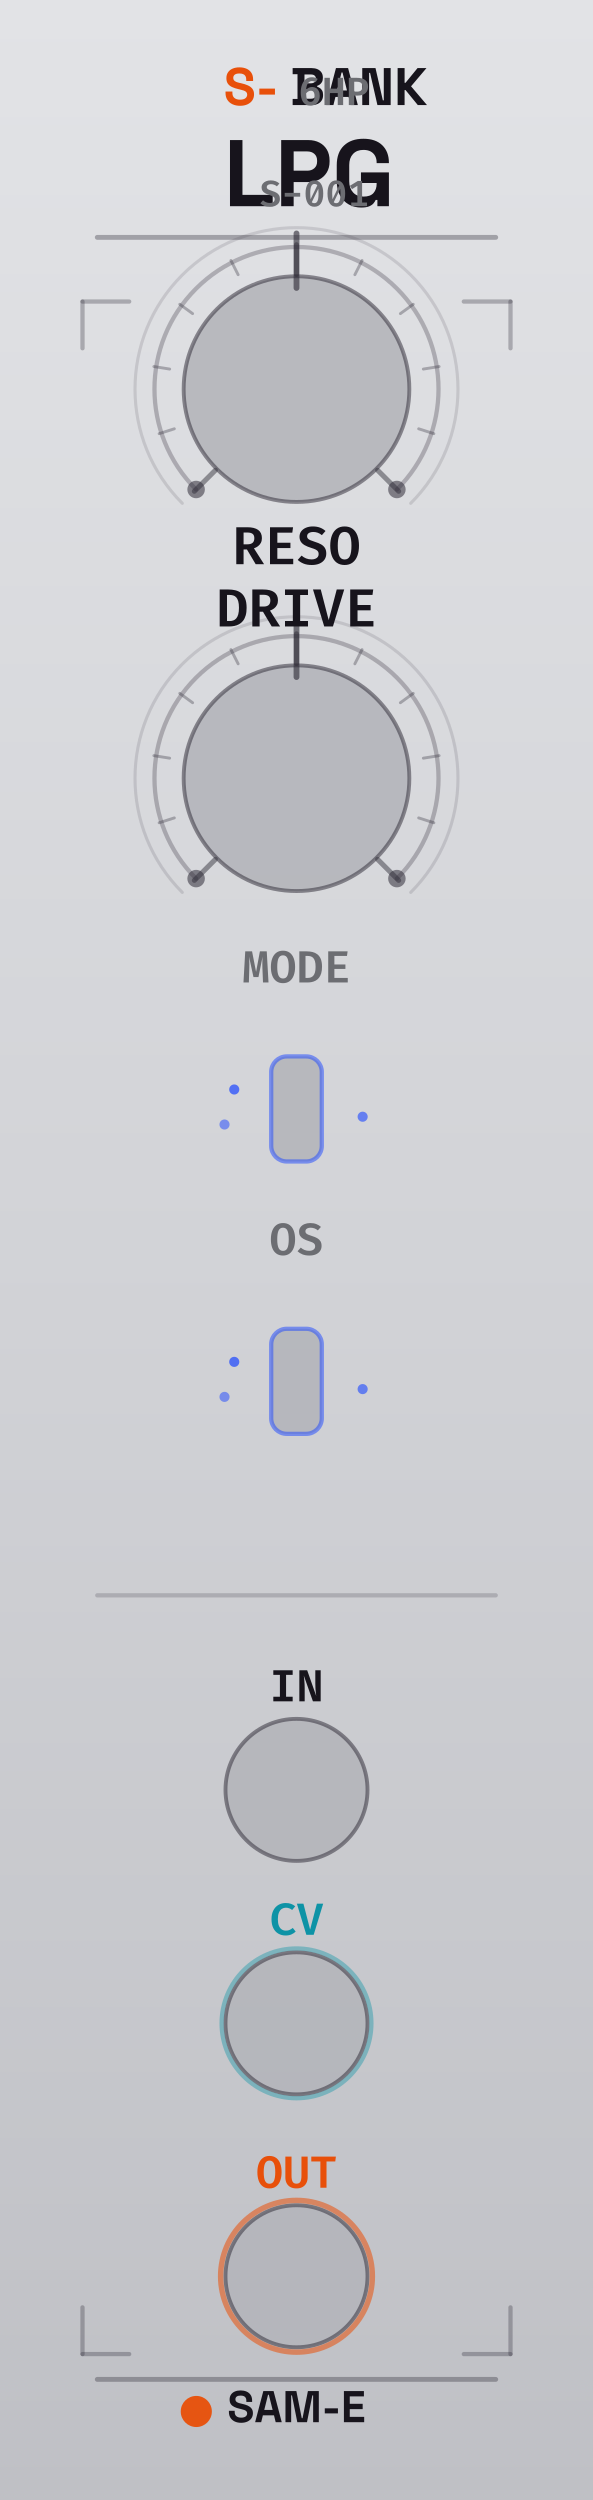
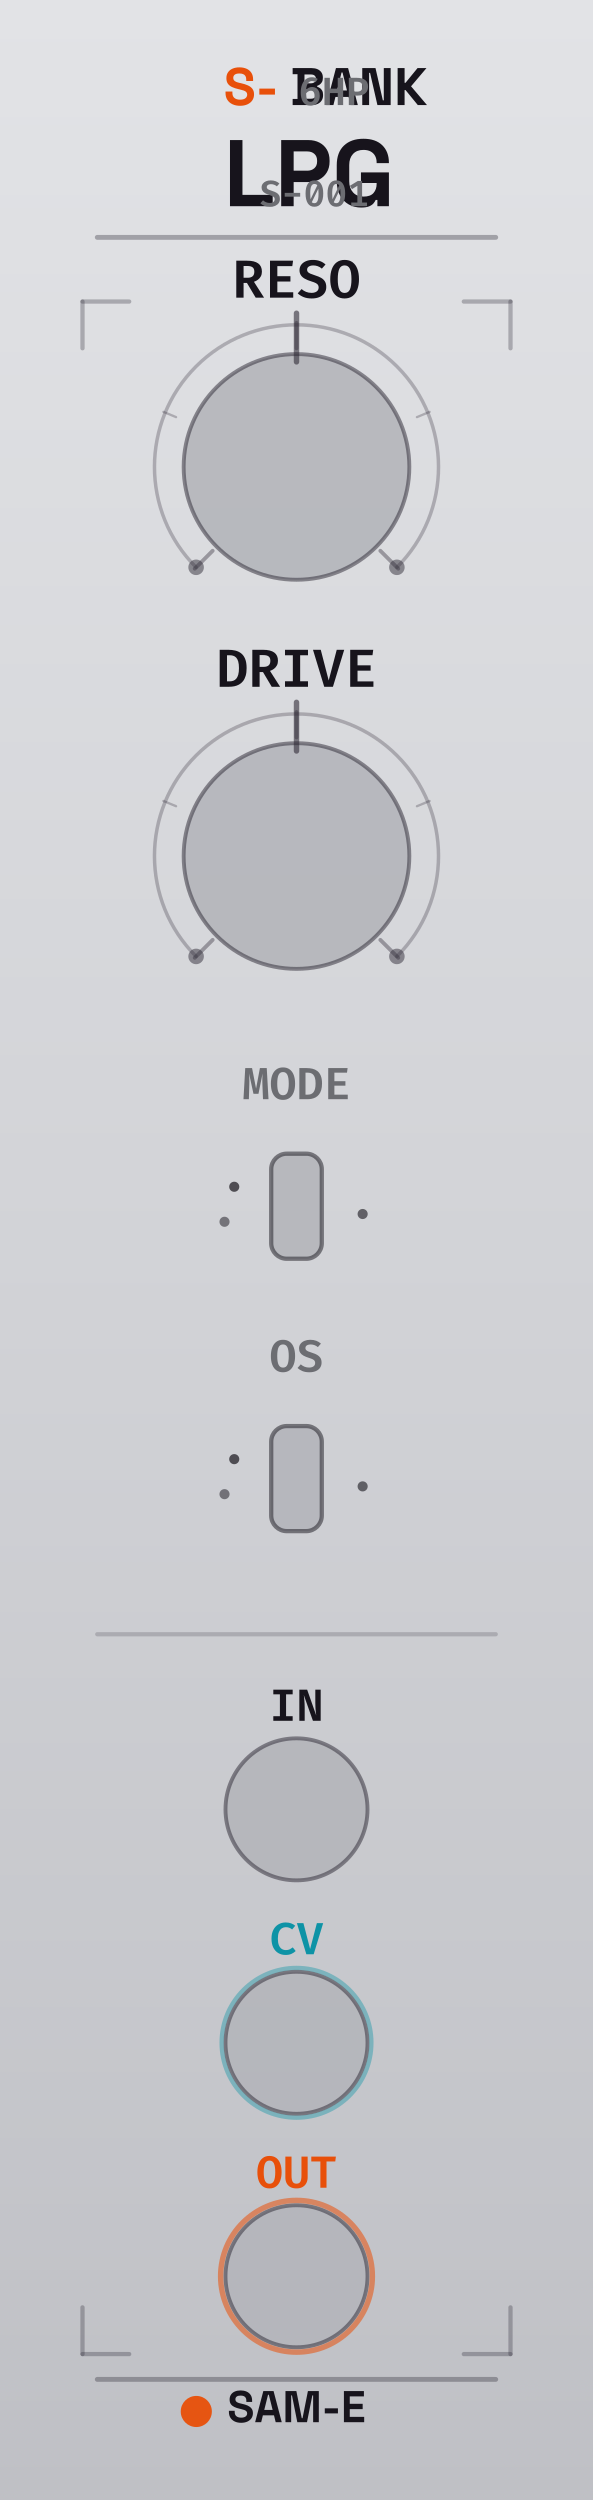
<svg xmlns="http://www.w3.org/2000/svg" version="1.1" width="30.48mm" height="128.5mm" viewBox="0 0 30.48 128.5">
  <defs>
    <linearGradient id="bg" x1="0" y1="0" x2="0" y2="128.5" gradientUnits="userSpaceOnUse">
      <stop offset="0" stop-color="#e2e3e6" />
      <stop offset="0.5" stop-color="#d2d3d7" />
      <stop offset="1" stop-color="#bfc0c5" />
    </linearGradient>
  </defs>
  <rect x="0" y="0" width="30.48" height="128.5" fill="url(#bg)" />
  <line x1="4.24" y1="15.50" x2="6.64" y2="15.50" stroke="#2b2733" stroke-width="0.22" stroke-opacity="0.3" stroke-linecap="round" />
  <line x1="4.24" y1="15.50" x2="4.24" y2="17.90" stroke="#2b2733" stroke-width="0.22" stroke-opacity="0.3" stroke-linecap="round" />
  <line x1="26.24" y1="15.50" x2="23.84" y2="15.50" stroke="#2b2733" stroke-width="0.22" stroke-opacity="0.3" stroke-linecap="round" />
  <line x1="26.24" y1="15.50" x2="26.24" y2="17.90" stroke="#2b2733" stroke-width="0.22" stroke-opacity="0.3" stroke-linecap="round" />
  <line x1="4.24" y1="121.00" x2="6.64" y2="121.00" stroke="#2b2733" stroke-width="0.22" stroke-opacity="0.3" stroke-linecap="round" />
  <line x1="4.24" y1="121.00" x2="4.24" y2="118.60" stroke="#2b2733" stroke-width="0.22" stroke-opacity="0.3" stroke-linecap="round" />
  <line x1="26.24" y1="121.00" x2="23.84" y2="121.00" stroke="#2b2733" stroke-width="0.22" stroke-opacity="0.3" stroke-linecap="round" />
  <line x1="26.24" y1="121.00" x2="26.24" y2="118.60" stroke="#2b2733" stroke-width="0.22" stroke-opacity="0.3" stroke-linecap="round" />
  <path d="M 12.339 5.438 Q 12.119 5.438 11.951 5.359 Q 11.782 5.281 11.687 5.134 Q 11.592 4.987 11.592 4.781 V 4.705 H 11.945 V 4.781 Q 11.945 4.952 12.051 5.038 Q 12.157 5.123 12.339 5.123 Q 12.523 5.123 12.614 5.050 Q 12.705 4.977 12.705 4.863 Q 12.705 4.784 12.660 4.735 Q 12.616 4.686 12.530 4.655 Q 12.445 4.624 12.322 4.597 L 12.260 4.583 Q 12.065 4.540 11.925 4.473 Q 11.785 4.407 11.710 4.298 Q 11.636 4.189 11.636 4.016 Q 11.636 3.842 11.719 3.719 Q 11.801 3.595 11.952 3.529 Q 12.103 3.462 12.306 3.462 Q 12.510 3.462 12.668 3.531 Q 12.827 3.600 12.918 3.738 Q 13.009 3.875 13.009 4.081 V 4.162 H 12.656 V 4.081 Q 12.656 3.972 12.614 3.906 Q 12.572 3.839 12.493 3.808 Q 12.415 3.777 12.306 3.777 Q 12.143 3.777 12.066 3.838 Q 11.989 3.899 11.989 4.005 Q 11.989 4.075 12.025 4.124 Q 12.062 4.173 12.135 4.206 Q 12.208 4.238 12.322 4.263 L 12.385 4.276 Q 12.588 4.320 12.739 4.388 Q 12.890 4.455 12.974 4.567 Q 13.058 4.678 13.058 4.852 Q 13.058 5.025 12.970 5.157 Q 12.882 5.289 12.720 5.363 Q 12.559 5.438 12.339 5.438 Z M 13.329 4.863 V 4.553 H 14.133 V 4.863 Z" fill="#E8500A" fill-rule="nonzero" />
  <path d="M 15.042 5.400 V 5.085 H 15.292 V 3.815 H 15.042 V 3.500 H 16.019 Q 16.193 3.500 16.322 3.558 Q 16.451 3.617 16.523 3.724 Q 16.595 3.831 16.595 3.980 V 4.008 Q 16.595 4.138 16.546 4.221 Q 16.497 4.303 16.431 4.348 Q 16.364 4.393 16.304 4.412 V 4.461 Q 16.364 4.477 16.435 4.522 Q 16.505 4.567 16.555 4.651 Q 16.606 4.735 16.606 4.871 V 4.898 Q 16.606 5.055 16.532 5.168 Q 16.459 5.281 16.330 5.340 Q 16.201 5.400 16.030 5.400 Z M 15.650 5.074 H 15.987 Q 16.103 5.074 16.175 5.017 Q 16.247 4.960 16.247 4.854 V 4.827 Q 16.247 4.721 16.177 4.664 Q 16.106 4.607 15.987 4.607 H 15.650 Z M 15.650 4.282 H 15.981 Q 16.093 4.282 16.165 4.225 Q 16.236 4.168 16.236 4.067 V 4.040 Q 16.236 3.937 16.166 3.881 Q 16.095 3.826 15.981 3.826 H 15.650 Z M 16.769 5.400 17.268 3.500 H 17.892 L 18.392 5.400 H 18.023 L 17.919 4.982 H 17.241 L 17.138 5.400 Z M 17.325 4.651 H 17.835 L 17.605 3.725 H 17.556 Z M 18.620 5.400 V 3.500 H 19.301 L 19.678 5.156 H 19.727 V 3.500 H 20.080 V 5.400 H 19.399 L 19.021 3.744 H 18.972 V 5.400 Z M 20.438 5.400 V 3.500 H 20.796 V 4.255 H 20.845 L 21.461 3.500 H 21.920 L 21.128 4.436 L 21.947 5.400 H 21.475 L 20.845 4.629 H 20.796 V 5.400 Z" fill="#17141c" fill-rule="nonzero" />
  <path d="M 11.821 10.600 V 7.200 H 12.462 V 10.017 H 14.016 V 10.600 Z M 14.453 10.600 V 7.200 H 15.852 Q 16.173 7.200 16.418 7.329 Q 16.663 7.457 16.802 7.691 Q 16.940 7.924 16.940 8.244 V 8.312 Q 16.940 8.628 16.797 8.864 Q 16.653 9.099 16.408 9.228 Q 16.163 9.357 15.852 9.357 H 15.094 V 10.600 Z M 15.094 8.774 H 15.789 Q 16.017 8.774 16.158 8.647 Q 16.299 8.521 16.299 8.303 V 8.254 Q 16.299 8.035 16.158 7.909 Q 16.017 7.783 15.789 7.783 H 15.094 Z M 18.562 10.668 Q 18.213 10.668 17.929 10.510 Q 17.644 10.352 17.477 10.049 Q 17.309 9.745 17.309 9.308 V 8.492 Q 17.309 7.836 17.678 7.484 Q 18.048 7.132 18.679 7.132 Q 19.306 7.132 19.648 7.465 Q 19.990 7.797 19.990 8.366 V 8.385 H 19.359 V 8.346 Q 19.359 8.167 19.284 8.021 Q 19.208 7.875 19.058 7.790 Q 18.907 7.705 18.679 7.705 Q 18.339 7.705 18.145 7.914 Q 17.950 8.123 17.950 8.482 V 9.318 Q 17.950 9.672 18.145 9.888 Q 18.339 10.105 18.689 10.105 Q 19.038 10.105 19.199 9.920 Q 19.359 9.735 19.359 9.454 V 9.405 H 18.553 V 8.861 H 19.990 V 10.600 H 19.398 V 10.275 H 19.310 Q 19.276 10.357 19.201 10.449 Q 19.126 10.542 18.975 10.605 Q 18.825 10.668 18.562 10.668 Z" fill="#17141c" fill-rule="nonzero" />
  <path d="M 16.034 3.970 Q 16.123 3.970 16.197 3.992 Q 16.270 4.015 16.329 4.057 L 16.226 4.223 Q 16.184 4.193 16.135 4.179 Q 16.087 4.165 16.037 4.165 Q 15.946 4.165 15.878 4.225 Q 15.809 4.284 15.772 4.396 Q 15.740 4.491 15.733 4.619 Q 15.792 4.549 15.864 4.513 Q 15.950 4.471 16.043 4.471 Q 16.152 4.471 16.241 4.523 Q 16.330 4.575 16.383 4.676 Q 16.436 4.777 16.436 4.926 Q 16.436 5.072 16.376 5.186 Q 16.317 5.300 16.209 5.365 Q 16.101 5.430 15.959 5.430 Q 15.824 5.430 15.728 5.379 Q 15.633 5.328 15.574 5.237 Q 15.514 5.145 15.486 5.022 Q 15.458 4.899 15.458 4.757 Q 15.458 4.522 15.527 4.345 Q 15.596 4.167 15.725 4.068 Q 15.854 3.970 16.034 3.970 Z M 15.735 4.801 Q 15.739 5.009 15.784 5.116 Q 15.834 5.234 15.961 5.234 Q 16.067 5.234 16.117 5.151 Q 16.168 5.068 16.168 4.940 Q 16.168 4.837 16.144 4.777 Q 16.121 4.717 16.080 4.690 Q 16.038 4.663 15.979 4.663 Q 15.901 4.663 15.832 4.709 Q 15.777 4.745 15.735 4.801 Z M 17.360 5.400 V 4.785 H 16.955 V 5.400 H 16.678 V 4.000 H 16.955 V 4.557 H 17.360 V 4.000 H 17.638 V 5.400 Z M 18.631 4.448 Q 18.631 4.361 18.598 4.307 Q 18.565 4.253 18.502 4.228 Q 18.439 4.202 18.351 4.202 H 18.207 V 4.710 H 18.359 Q 18.442 4.710 18.503 4.684 Q 18.563 4.658 18.597 4.600 Q 18.631 4.543 18.631 4.448 Z M 18.918 4.446 Q 18.918 4.609 18.849 4.713 Q 18.780 4.817 18.655 4.866 Q 18.531 4.915 18.368 4.915 H 18.207 V 5.400 H 17.929 V 4.000 H 18.341 Q 18.614 4.000 18.766 4.110 Q 18.918 4.221 18.918 4.446 Z" fill="#6c6d72" fill-rule="nonzero" />
  <path d="M 14.387 10.227 Q 14.387 10.345 14.326 10.436 Q 14.266 10.526 14.152 10.577 Q 14.038 10.628 13.877 10.628 Q 13.707 10.628 13.586 10.578 Q 13.465 10.528 13.383 10.449 L 13.519 10.297 Q 13.589 10.360 13.676 10.396 Q 13.764 10.432 13.873 10.432 Q 13.942 10.432 13.998 10.410 Q 14.054 10.389 14.087 10.347 Q 14.119 10.305 14.119 10.244 Q 14.119 10.190 14.097 10.154 Q 14.074 10.117 14.019 10.088 Q 13.964 10.059 13.866 10.029 Q 13.723 9.985 13.629 9.932 Q 13.536 9.879 13.491 9.806 Q 13.446 9.733 13.446 9.634 Q 13.446 9.522 13.508 9.441 Q 13.570 9.359 13.676 9.316 Q 13.782 9.272 13.912 9.272 Q 14.057 9.272 14.167 9.314 Q 14.277 9.355 14.361 9.433 L 14.232 9.578 Q 14.165 9.521 14.088 9.494 Q 14.010 9.466 13.930 9.466 Q 13.867 9.466 13.818 9.483 Q 13.769 9.500 13.740 9.533 Q 13.712 9.566 13.712 9.617 Q 13.712 9.663 13.738 9.695 Q 13.764 9.728 13.827 9.755 Q 13.890 9.783 14.000 9.818 Q 14.115 9.853 14.202 9.902 Q 14.289 9.950 14.338 10.028 Q 14.387 10.106 14.387 10.227 Z M 14.635 10.110 V 9.913 H 15.429 V 10.110 Z M 16.160 9.272 Q 16.385 9.272 16.499 9.449 Q 16.614 9.626 16.614 9.948 Q 16.614 10.270 16.499 10.449 Q 16.385 10.628 16.160 10.628 Q 15.934 10.628 15.820 10.449 Q 15.706 10.270 15.706 9.948 Q 15.706 9.626 15.820 9.449 Q 15.934 9.272 16.160 9.272 Z M 16.160 9.456 Q 16.054 9.456 16.000 9.569 Q 15.946 9.683 15.946 9.948 Q 15.946 10.094 15.957 10.190 Q 15.960 10.216 15.964 10.238 L 16.309 9.526 Q 16.299 9.511 16.287 9.498 Q 16.240 9.456 16.160 9.456 Z M 16.026 10.393 Q 16.041 10.410 16.059 10.420 Q 16.100 10.444 16.160 10.444 Q 16.231 10.444 16.279 10.396 Q 16.326 10.347 16.350 10.238 Q 16.373 10.128 16.373 9.948 Q 16.373 9.801 16.361 9.704 Z M 17.288 9.272 Q 17.513 9.272 17.627 9.449 Q 17.742 9.626 17.742 9.948 Q 17.742 10.270 17.627 10.449 Q 17.513 10.628 17.288 10.628 Q 17.062 10.628 16.948 10.449 Q 16.834 10.270 16.834 9.948 Q 16.834 9.626 16.948 9.449 Q 17.062 9.272 17.288 9.272 Z M 17.288 9.456 Q 17.182 9.456 17.128 9.569 Q 17.074 9.683 17.074 9.948 Q 17.074 10.094 17.085 10.190 Q 17.088 10.216 17.092 10.238 L 17.437 9.526 Q 17.427 9.511 17.415 9.498 Q 17.368 9.456 17.288 9.456 Z M 17.154 10.393 Q 17.169 10.410 17.187 10.420 Q 17.228 10.444 17.288 10.444 Q 17.359 10.444 17.407 10.396 Q 17.454 10.347 17.478 10.238 Q 17.501 10.128 17.501 9.948 Q 17.501 9.801 17.489 9.704 Z M 18.612 9.300 V 10.409 H 18.865 V 10.600 H 18.054 V 10.409 H 18.369 V 9.550 L 18.092 9.722 L 17.985 9.550 L 18.393 9.300 Z" fill="#6c6d72" fill-rule="nonzero" />
  <line x1="5.00" y1="12.20" x2="25.48" y2="12.20" stroke="#2b2733" stroke-width="0.25" stroke-opacity="0.34" stroke-linecap="round" />
-   <line x1="5.00" y1="82.00" x2="25.48" y2="82.00" stroke="#2b2733" stroke-width="0.22" stroke-opacity="0.2" stroke-linecap="round" />
-   <circle cx="15.24" cy="20.00" r="5.80" fill="#b4b5ba" fill-opacity="0.9" stroke="#2b2733" stroke-width="0.2" stroke-opacity="0.5" />
-   <path d="M9.37,25.87 A8.30,8.30 0 1 1 21.11,25.87" fill="none" stroke="#2b2733" stroke-width="0.16" stroke-opacity="0.14" stroke-linecap="round" />
-   <path d="M10.08,25.16 A7.30,7.30 0 1 1 20.40,25.16" fill="none" stroke="#2b2733" stroke-width="0.22" stroke-opacity="0.28" stroke-linecap="round" />
-   <line x1="11.07" y1="24.17" x2="9.99" y2="25.25" stroke="#2b2733" stroke-width="0.26" stroke-opacity="0.46" stroke-linecap="round" />
-   <line x1="8.96" y1="22.04" x2="8.18" y2="22.29" stroke="#2b2733" stroke-width="0.15" stroke-opacity="0.32" stroke-linecap="round" />
-   <line x1="8.72" y1="18.97" x2="7.91" y2="18.84" stroke="#2b2733" stroke-width="0.15" stroke-opacity="0.32" stroke-linecap="round" />
-   <line x1="9.90" y1="16.12" x2="9.24" y2="15.64" stroke="#2b2733" stroke-width="0.15" stroke-opacity="0.32" stroke-linecap="round" />
-   <line x1="12.24" y1="14.12" x2="11.87" y2="13.39" stroke="#2b2733" stroke-width="0.15" stroke-opacity="0.32" stroke-linecap="round" />
-   <line x1="15.24" y1="14.10" x2="15.24" y2="12.58" stroke="#2b2733" stroke-width="0.26" stroke-opacity="0.46" stroke-linecap="round" />
-   <line x1="18.24" y1="14.12" x2="18.61" y2="13.39" stroke="#2b2733" stroke-width="0.15" stroke-opacity="0.32" stroke-linecap="round" />
-   <line x1="20.58" y1="16.12" x2="21.24" y2="15.64" stroke="#2b2733" stroke-width="0.15" stroke-opacity="0.32" stroke-linecap="round" />
-   <line x1="21.76" y1="18.97" x2="22.57" y2="18.84" stroke="#2b2733" stroke-width="0.15" stroke-opacity="0.32" stroke-linecap="round" />
-   <line x1="21.52" y1="22.04" x2="22.30" y2="22.29" stroke="#2b2733" stroke-width="0.15" stroke-opacity="0.32" stroke-linecap="round" />
-   <line x1="19.41" y1="24.17" x2="20.49" y2="25.25" stroke="#2b2733" stroke-width="0.26" stroke-opacity="0.46" stroke-linecap="round" />
-   <line x1="15.24" y1="14.80" x2="15.24" y2="12.00" stroke="#2b2733" stroke-width="0.3" stroke-opacity="0.6" stroke-linecap="round" />
-   <circle cx="10.08" cy="25.16" r="0.45" fill="#2b2733" fill-opacity="0.53" stroke="none" stroke-width="0.25" stroke-opacity="1.0" />
-   <circle cx="20.40" cy="25.16" r="0.45" fill="#2b2733" fill-opacity="0.53" stroke="none" stroke-width="0.25" stroke-opacity="1.0" />
-   <circle cx="15.24" cy="40.00" r="5.80" fill="#b4b5ba" fill-opacity="0.9" stroke="#2b2733" stroke-width="0.2" stroke-opacity="0.5" />
-   <path d="M9.37,45.87 A8.30,8.30 0 1 1 21.11,45.87" fill="none" stroke="#2b2733" stroke-width="0.16" stroke-opacity="0.14" stroke-linecap="round" />
-   <path d="M10.08,45.16 A7.30,7.30 0 1 1 20.40,45.16" fill="none" stroke="#2b2733" stroke-width="0.22" stroke-opacity="0.28" stroke-linecap="round" />
-   <line x1="11.07" y1="44.17" x2="9.99" y2="45.25" stroke="#2b2733" stroke-width="0.26" stroke-opacity="0.46" stroke-linecap="round" />
-   <line x1="8.96" y1="42.04" x2="8.18" y2="42.29" stroke="#2b2733" stroke-width="0.15" stroke-opacity="0.32" stroke-linecap="round" />
-   <line x1="8.72" y1="38.97" x2="7.91" y2="38.84" stroke="#2b2733" stroke-width="0.15" stroke-opacity="0.32" stroke-linecap="round" />
-   <line x1="9.90" y1="36.12" x2="9.24" y2="35.64" stroke="#2b2733" stroke-width="0.15" stroke-opacity="0.32" stroke-linecap="round" />
-   <line x1="12.24" y1="34.12" x2="11.87" y2="33.39" stroke="#2b2733" stroke-width="0.15" stroke-opacity="0.32" stroke-linecap="round" />
-   <line x1="15.24" y1="34.10" x2="15.24" y2="32.58" stroke="#2b2733" stroke-width="0.26" stroke-opacity="0.46" stroke-linecap="round" />
-   <line x1="18.24" y1="34.12" x2="18.61" y2="33.39" stroke="#2b2733" stroke-width="0.15" stroke-opacity="0.32" stroke-linecap="round" />
-   <line x1="20.58" y1="36.12" x2="21.24" y2="35.64" stroke="#2b2733" stroke-width="0.15" stroke-opacity="0.32" stroke-linecap="round" />
-   <line x1="21.76" y1="38.97" x2="22.57" y2="38.84" stroke="#2b2733" stroke-width="0.15" stroke-opacity="0.32" stroke-linecap="round" />
-   <line x1="21.52" y1="42.04" x2="22.30" y2="42.29" stroke="#2b2733" stroke-width="0.15" stroke-opacity="0.32" stroke-linecap="round" />
-   <line x1="19.41" y1="44.17" x2="20.49" y2="45.25" stroke="#2b2733" stroke-width="0.26" stroke-opacity="0.46" stroke-linecap="round" />
-   <line x1="15.24" y1="34.80" x2="15.24" y2="32.00" stroke="#2b2733" stroke-width="0.3" stroke-opacity="0.6" stroke-linecap="round" />
-   <circle cx="10.08" cy="45.16" r="0.45" fill="#2b2733" fill-opacity="0.53" stroke="none" stroke-width="0.25" stroke-opacity="1.0" />
-   <circle cx="20.40" cy="45.16" r="0.45" fill="#2b2733" fill-opacity="0.53" stroke="none" stroke-width="0.25" stroke-opacity="1.0" />
-   <rect x="13.94" y="54.30" width="2.60" height="5.40" rx="0.80" fill="#b4b5ba" fill-opacity="0.9" stroke="#1C46FF" stroke-width="0.22" stroke-opacity="0.5" />
-   <circle cx="12.04" cy="56.00" r="0.26" fill="#1C46FF" fill-opacity="0.7" stroke="none" stroke-width="0.25" stroke-opacity="1.0" />
-   <circle cx="11.54" cy="57.80" r="0.26" fill="#1C46FF" fill-opacity="0.5" stroke="none" stroke-width="0.25" stroke-opacity="1.0" />
-   <circle cx="18.64" cy="57.40" r="0.26" fill="#1C46FF" fill-opacity="0.6" stroke="none" stroke-width="0.25" stroke-opacity="1.0" />
-   <rect x="13.94" y="68.30" width="2.60" height="5.40" rx="0.80" fill="#b4b5ba" fill-opacity="0.9" stroke="#1C46FF" stroke-width="0.22" stroke-opacity="0.5" />
-   <circle cx="12.04" cy="70.00" r="0.26" fill="#1C46FF" fill-opacity="0.7" stroke="none" stroke-width="0.25" stroke-opacity="1.0" />
-   <circle cx="11.54" cy="71.80" r="0.26" fill="#1C46FF" fill-opacity="0.5" stroke="none" stroke-width="0.25" stroke-opacity="1.0" />
-   <circle cx="18.64" cy="71.40" r="0.26" fill="#1C46FF" fill-opacity="0.6" stroke="none" stroke-width="0.25" stroke-opacity="1.0" />
-   <circle cx="15.24" cy="92.00" r="3.65" fill="#b4b5ba" fill-opacity="0.9" stroke="#2b2733" stroke-width="0.2" stroke-opacity="0.5" />
-   <circle cx="15.24" cy="104.00" r="3.65" fill="#b4b5ba" fill-opacity="0.9" stroke="#2b2733" stroke-width="0.2" stroke-opacity="0.5" />
-   <circle cx="15.24" cy="104.00" r="3.85" fill="none" fill-opacity="1.0" stroke="#0E93A6" stroke-width="0.22" stroke-opacity="0.4" />
+   <line x1="5.00" y1="84.00" x2="25.48" y2="84.00" stroke="#2b2733" stroke-width="0.22" stroke-opacity="0.2" stroke-linecap="round" />
+   <circle cx="15.24" cy="24.00" r="5.80" fill="#b4b5ba" fill-opacity="0.9" stroke="#2b2733" stroke-width="0.2" stroke-opacity="0.5" />
+   <path d="M10.08,29.16 A7.30,7.30 0 1 1 20.40,29.16" fill="none" stroke="#2b2733" stroke-width="0.18" stroke-opacity="0.28" stroke-linecap="round" />
+   <line x1="10.93" y1="28.31" x2="10.01" y2="29.23" stroke="#2b2733" stroke-width="0.2" stroke-opacity="0.38" stroke-linecap="round" />
+   <line x1="9.05" y1="21.44" x2="8.40" y2="21.17" stroke="#2b2733" stroke-width="0.12" stroke-opacity="0.28" stroke-linecap="round" />
+   <line x1="15.24" y1="17.90" x2="15.24" y2="16.60" stroke="#2b2733" stroke-width="0.2" stroke-opacity="0.38" stroke-linecap="round" />
+   <line x1="21.43" y1="21.44" x2="22.08" y2="21.17" stroke="#2b2733" stroke-width="0.12" stroke-opacity="0.28" stroke-linecap="round" />
+   <line x1="19.55" y1="28.31" x2="20.47" y2="29.23" stroke="#2b2733" stroke-width="0.2" stroke-opacity="0.38" stroke-linecap="round" />
+   <line x1="15.24" y1="18.60" x2="15.24" y2="16.10" stroke="#2b2733" stroke-width="0.28" stroke-opacity="0.58" stroke-linecap="round" />
+   <circle cx="10.08" cy="29.16" r="0.40" fill="#2b2733" fill-opacity="0.48" stroke="none" stroke-width="0.25" stroke-opacity="1.0" />
+   <circle cx="20.40" cy="29.16" r="0.40" fill="#2b2733" fill-opacity="0.48" stroke="none" stroke-width="0.25" stroke-opacity="1.0" />
+   <circle cx="15.24" cy="44.00" r="5.80" fill="#b4b5ba" fill-opacity="0.9" stroke="#2b2733" stroke-width="0.2" stroke-opacity="0.5" />
+   <path d="M10.08,49.16 A7.30,7.30 0 1 1 20.40,49.16" fill="none" stroke="#2b2733" stroke-width="0.18" stroke-opacity="0.28" stroke-linecap="round" />
+   <line x1="10.93" y1="48.31" x2="10.01" y2="49.23" stroke="#2b2733" stroke-width="0.2" stroke-opacity="0.38" stroke-linecap="round" />
+   <line x1="9.05" y1="41.44" x2="8.40" y2="41.17" stroke="#2b2733" stroke-width="0.12" stroke-opacity="0.28" stroke-linecap="round" />
+   <line x1="15.24" y1="37.90" x2="15.24" y2="36.60" stroke="#2b2733" stroke-width="0.2" stroke-opacity="0.38" stroke-linecap="round" />
+   <line x1="21.43" y1="41.44" x2="22.08" y2="41.17" stroke="#2b2733" stroke-width="0.12" stroke-opacity="0.28" stroke-linecap="round" />
+   <line x1="19.55" y1="48.31" x2="20.47" y2="49.23" stroke="#2b2733" stroke-width="0.2" stroke-opacity="0.38" stroke-linecap="round" />
+   <line x1="15.24" y1="38.60" x2="15.24" y2="36.10" stroke="#2b2733" stroke-width="0.28" stroke-opacity="0.58" stroke-linecap="round" />
+   <circle cx="10.08" cy="49.16" r="0.40" fill="#2b2733" fill-opacity="0.48" stroke="none" stroke-width="0.25" stroke-opacity="1.0" />
+   <circle cx="20.40" cy="49.16" r="0.40" fill="#2b2733" fill-opacity="0.48" stroke="none" stroke-width="0.25" stroke-opacity="1.0" />
+   <rect x="13.94" y="59.30" width="2.60" height="5.40" rx="0.80" fill="#b4b5ba" fill-opacity="0.9" stroke="#17141c" stroke-width="0.22" stroke-opacity="0.5" />
+   <circle cx="12.04" cy="61.00" r="0.26" fill="#17141c" fill-opacity="0.7" stroke="none" stroke-width="0.25" stroke-opacity="1.0" />
+   <circle cx="11.54" cy="62.80" r="0.26" fill="#17141c" fill-opacity="0.5" stroke="none" stroke-width="0.25" stroke-opacity="1.0" />
+   <circle cx="18.64" cy="62.40" r="0.26" fill="#17141c" fill-opacity="0.6" stroke="none" stroke-width="0.25" stroke-opacity="1.0" />
+   <rect x="13.94" y="73.30" width="2.60" height="5.40" rx="0.80" fill="#b4b5ba" fill-opacity="0.9" stroke="#17141c" stroke-width="0.22" stroke-opacity="0.5" />
+   <circle cx="12.04" cy="75.00" r="0.26" fill="#17141c" fill-opacity="0.7" stroke="none" stroke-width="0.25" stroke-opacity="1.0" />
+   <circle cx="11.54" cy="76.80" r="0.26" fill="#17141c" fill-opacity="0.5" stroke="none" stroke-width="0.25" stroke-opacity="1.0" />
+   <circle cx="18.64" cy="76.40" r="0.26" fill="#17141c" fill-opacity="0.6" stroke="none" stroke-width="0.25" stroke-opacity="1.0" />
+   <circle cx="15.24" cy="93.00" r="3.65" fill="#b4b5ba" fill-opacity="0.9" stroke="#2b2733" stroke-width="0.2" stroke-opacity="0.5" />
+   <circle cx="15.24" cy="105.00" r="3.65" fill="#b4b5ba" fill-opacity="0.9" stroke="#2b2733" stroke-width="0.2" stroke-opacity="0.5" />
+   <circle cx="15.24" cy="105.00" r="3.85" fill="none" fill-opacity="1.0" stroke="#0E93A6" stroke-width="0.22" stroke-opacity="0.4" />
  <circle cx="15.24" cy="117.00" r="3.65" fill="#b4b5ba" fill-opacity="0.9" stroke="#2b2733" stroke-width="0.2" stroke-opacity="0.5" />
  <circle cx="15.24" cy="117.00" r="3.90" fill="none" fill-opacity="1.0" stroke="#E8500A" stroke-width="0.28" stroke-opacity="0.55" />
-   <path d="M 13.462 27.662 Q 13.462 27.799 13.408 27.902 Q 13.354 28.005 13.261 28.075 Q 13.168 28.145 13.053 28.184 L 13.573 29.000 H 13.142 L 12.693 28.243 H 12.520 V 29.000 H 12.145 V 27.100 H 12.704 Q 13.079 27.100 13.271 27.239 Q 13.462 27.378 13.462 27.662 Z M 13.072 27.662 Q 13.072 27.508 12.983 27.440 Q 12.893 27.372 12.713 27.372 H 12.520 V 27.977 H 12.726 Q 12.892 27.977 12.982 27.902 Q 13.072 27.828 13.072 27.662 Z M 14.255 27.378 V 27.898 H 14.928 V 28.172 H 14.255 V 28.724 H 15.072 V 29.000 H 13.878 V 27.100 H 15.063 L 15.024 27.378 Z M 16.770 28.455 Q 16.770 28.628 16.682 28.760 Q 16.593 28.891 16.427 28.966 Q 16.261 29.041 16.024 29.041 Q 15.777 29.041 15.600 28.968 Q 15.423 28.894 15.303 28.779 L 15.501 28.558 Q 15.604 28.650 15.732 28.702 Q 15.860 28.754 16.019 28.754 Q 16.121 28.754 16.202 28.722 Q 16.284 28.691 16.332 28.630 Q 16.379 28.569 16.379 28.479 Q 16.379 28.401 16.346 28.347 Q 16.313 28.294 16.233 28.251 Q 16.152 28.209 16.009 28.166 Q 15.799 28.102 15.663 28.024 Q 15.527 27.946 15.461 27.840 Q 15.395 27.733 15.395 27.588 Q 15.395 27.424 15.486 27.305 Q 15.577 27.187 15.731 27.123 Q 15.886 27.059 16.077 27.059 Q 16.288 27.059 16.449 27.120 Q 16.610 27.181 16.732 27.294 L 16.544 27.507 Q 16.446 27.423 16.333 27.383 Q 16.220 27.343 16.103 27.343 Q 16.011 27.343 15.939 27.368 Q 15.866 27.393 15.825 27.441 Q 15.784 27.489 15.784 27.563 Q 15.784 27.630 15.822 27.678 Q 15.860 27.725 15.952 27.766 Q 16.044 27.806 16.204 27.857 Q 16.373 27.908 16.500 27.979 Q 16.628 28.051 16.699 28.164 Q 16.770 28.277 16.770 28.455 Z M 18.452 28.049 Q 18.452 28.346 18.369 28.569 Q 18.286 28.793 18.121 28.917 Q 17.956 29.041 17.713 29.041 Q 17.471 29.041 17.306 28.920 Q 17.140 28.798 17.057 28.576 Q 16.974 28.354 16.974 28.051 Q 16.974 27.754 17.057 27.531 Q 17.140 27.307 17.306 27.183 Q 17.471 27.059 17.713 27.059 Q 17.956 27.059 18.121 27.180 Q 18.286 27.301 18.369 27.523 Q 18.452 27.746 18.452 28.049 Z M 18.065 28.049 Q 18.065 27.689 17.983 27.516 Q 17.901 27.342 17.713 27.342 Q 17.525 27.342 17.443 27.516 Q 17.361 27.691 17.361 28.051 Q 17.361 28.412 17.445 28.584 Q 17.529 28.757 17.713 28.757 Q 17.904 28.757 17.984 28.582 Q 18.065 28.408 18.065 28.049 Z" fill="#17141c" fill-rule="nonzero" />
-   <path d="M 12.283 31.241 Q 12.283 31.030 12.244 30.899 Q 12.205 30.768 12.138 30.699 Q 12.070 30.630 11.985 30.605 Q 11.900 30.580 11.808 30.580 H 11.668 V 31.921 H 11.809 Q 11.906 31.921 11.991 31.891 Q 12.077 31.861 12.143 31.786 Q 12.209 31.711 12.246 31.578 Q 12.283 31.446 12.283 31.241 Z M 12.676 31.241 Q 12.676 31.475 12.626 31.641 Q 12.576 31.807 12.488 31.916 Q 12.400 32.026 12.285 32.087 Q 12.171 32.149 12.041 32.175 Q 11.911 32.200 11.778 32.200 H 11.292 V 30.300 H 11.745 Q 11.922 30.300 12.088 30.338 Q 12.255 30.376 12.387 30.476 Q 12.520 30.576 12.598 30.761 Q 12.676 30.946 12.676 31.241 Z M 14.287 30.862 Q 14.287 30.999 14.232 31.102 Q 14.178 31.205 14.085 31.275 Q 13.993 31.345 13.877 31.384 L 14.398 32.200 H 13.966 L 13.517 31.443 H 13.344 V 32.200 H 12.969 V 30.300 H 13.528 Q 13.903 30.300 14.095 30.439 Q 14.287 30.578 14.287 30.862 Z M 13.896 30.862 Q 13.896 30.708 13.807 30.640 Q 13.718 30.572 13.538 30.572 H 13.344 V 31.177 H 13.550 Q 13.716 31.177 13.806 31.102 Q 13.896 31.028 13.896 30.862 Z M 15.831 30.300 V 30.582 H 15.428 V 31.918 H 15.831 V 32.200 H 14.649 V 31.918 H 15.052 V 30.582 H 14.649 V 30.300 Z M 16.895 31.877 17.308 30.300 H 17.692 L 17.113 32.200 H 16.665 L 16.088 30.300 H 16.487 Z M 18.377 30.578 V 31.098 H 19.050 V 31.372 H 18.377 V 31.924 H 19.194 V 32.200 H 18.000 V 30.300 H 19.184 L 19.146 30.578 Z" fill="#17141c" fill-rule="nonzero" />
-   <path d="M 15.043 85.850 V 86.087 H 14.704 V 87.213 H 15.043 V 87.450 H 14.048 V 87.213 H 14.387 V 86.087 H 14.048 V 85.850 Z M 16.085 87.450 15.614 86.121 Q 15.619 86.165 15.628 86.234 Q 15.636 86.304 15.643 86.391 Q 15.651 86.479 15.656 86.578 Q 15.661 86.676 15.661 86.777 V 87.450 H 15.386 V 85.850 H 15.788 L 16.255 87.177 Q 16.245 87.118 16.234 87.021 Q 16.223 86.924 16.215 86.798 Q 16.207 86.671 16.207 86.529 V 85.850 H 16.483 V 87.450 Z" fill="#17141c" fill-rule="nonzero" />
-   <path d="M 14.680 97.815 Q 14.847 97.815 14.962 97.859 Q 15.078 97.902 15.176 97.983 L 15.016 98.174 Q 14.947 98.116 14.866 98.086 Q 14.784 98.056 14.692 98.056 Q 14.581 98.056 14.487 98.115 Q 14.394 98.174 14.338 98.304 Q 14.282 98.434 14.282 98.647 Q 14.282 98.857 14.336 98.986 Q 14.390 99.116 14.483 99.175 Q 14.576 99.235 14.694 99.235 Q 14.819 99.235 14.901 99.191 Q 14.983 99.147 15.049 99.095 L 15.198 99.283 Q 15.114 99.367 14.987 99.426 Q 14.861 99.485 14.680 99.485 Q 14.471 99.485 14.306 99.389 Q 14.142 99.293 14.048 99.106 Q 13.955 98.920 13.955 98.647 Q 13.955 98.379 14.051 98.193 Q 14.148 98.007 14.313 97.911 Q 14.478 97.815 14.680 97.815 Z M 15.940 99.178 16.287 97.850 H 16.611 L 16.123 99.450 H 15.746 L 15.260 97.850 H 15.596 Z" fill="#0E93A6" fill-rule="nonzero" />
+   <path d="M 13.462 13.962 Q 13.462 14.099 13.408 14.202 Q 13.354 14.305 13.261 14.375 Q 13.168 14.445 13.053 14.484 L 13.573 15.300 H 13.142 L 12.693 14.543 H 12.520 V 15.300 H 12.145 V 13.400 H 12.704 Q 13.079 13.400 13.271 13.539 Q 13.462 13.678 13.462 13.962 Z M 13.072 13.962 Q 13.072 13.808 12.983 13.740 Q 12.893 13.672 12.713 13.672 H 12.520 V 14.277 H 12.726 Q 12.892 14.277 12.982 14.202 Q 13.072 14.128 13.072 13.962 Z M 14.255 13.678 V 14.198 H 14.928 V 14.472 H 14.255 V 15.024 H 15.072 V 15.300 H 13.878 V 13.400 H 15.063 L 15.024 13.678 Z M 16.770 14.755 Q 16.770 14.928 16.682 15.060 Q 16.593 15.191 16.427 15.266 Q 16.261 15.341 16.024 15.341 Q 15.777 15.341 15.600 15.268 Q 15.423 15.194 15.303 15.079 L 15.501 14.858 Q 15.604 14.950 15.732 15.002 Q 15.860 15.054 16.019 15.054 Q 16.121 15.054 16.202 15.022 Q 16.284 14.991 16.332 14.930 Q 16.379 14.869 16.379 14.779 Q 16.379 14.701 16.346 14.647 Q 16.313 14.594 16.233 14.551 Q 16.152 14.509 16.009 14.466 Q 15.799 14.402 15.663 14.324 Q 15.527 14.246 15.461 14.140 Q 15.395 14.033 15.395 13.888 Q 15.395 13.724 15.486 13.605 Q 15.577 13.487 15.731 13.423 Q 15.886 13.359 16.077 13.359 Q 16.288 13.359 16.449 13.420 Q 16.610 13.481 16.732 13.594 L 16.544 13.807 Q 16.446 13.723 16.333 13.683 Q 16.220 13.643 16.103 13.643 Q 16.011 13.643 15.939 13.668 Q 15.866 13.693 15.825 13.741 Q 15.784 13.789 15.784 13.863 Q 15.784 13.930 15.822 13.978 Q 15.860 14.025 15.952 14.066 Q 16.044 14.106 16.204 14.157 Q 16.373 14.208 16.500 14.279 Q 16.628 14.351 16.699 14.464 Q 16.770 14.577 16.770 14.755 Z M 18.452 14.349 Q 18.452 14.646 18.369 14.869 Q 18.286 15.093 18.121 15.217 Q 17.956 15.341 17.713 15.341 Q 17.471 15.341 17.306 15.220 Q 17.140 15.098 17.057 14.876 Q 16.974 14.654 16.974 14.351 Q 16.974 14.054 17.057 13.831 Q 17.140 13.607 17.306 13.483 Q 17.471 13.359 17.713 13.359 Q 17.956 13.359 18.121 13.480 Q 18.286 13.601 18.369 13.823 Q 18.452 14.046 18.452 14.349 Z M 18.065 14.349 Q 18.065 13.989 17.983 13.816 Q 17.901 13.642 17.713 13.642 Q 17.525 13.642 17.443 13.816 Q 17.361 13.991 17.361 14.351 Q 17.361 14.712 17.445 14.884 Q 17.529 15.057 17.713 15.057 Q 17.904 15.057 17.984 14.882 Q 18.065 14.708 18.065 14.349 Z" fill="#17141c" fill-rule="nonzero" />
+   <path d="M 12.283 34.341 Q 12.283 34.130 12.244 33.999 Q 12.205 33.868 12.138 33.799 Q 12.070 33.730 11.985 33.705 Q 11.900 33.680 11.808 33.680 H 11.668 V 35.021 H 11.809 Q 11.906 35.021 11.991 34.991 Q 12.077 34.961 12.143 34.886 Q 12.209 34.811 12.246 34.678 Q 12.283 34.546 12.283 34.341 Z M 12.676 34.341 Q 12.676 34.575 12.626 34.741 Q 12.576 34.907 12.488 35.016 Q 12.400 35.126 12.285 35.187 Q 12.171 35.249 12.041 35.275 Q 11.911 35.300 11.778 35.300 H 11.292 V 33.400 H 11.745 Q 11.922 33.400 12.088 33.438 Q 12.255 33.476 12.387 33.576 Q 12.520 33.676 12.598 33.861 Q 12.676 34.046 12.676 34.341 Z M 14.287 33.962 Q 14.287 34.099 14.232 34.202 Q 14.178 34.305 14.085 34.375 Q 13.993 34.445 13.877 34.484 L 14.398 35.300 H 13.966 L 13.517 34.543 H 13.344 V 35.300 H 12.969 V 33.400 H 13.528 Q 13.903 33.400 14.095 33.539 Q 14.287 33.678 14.287 33.962 Z M 13.896 33.962 Q 13.896 33.808 13.807 33.740 Q 13.718 33.672 13.538 33.672 H 13.344 V 34.277 H 13.550 Q 13.716 34.277 13.806 34.202 Q 13.896 34.128 13.896 33.962 Z M 15.831 33.400 V 33.682 H 15.428 V 35.018 H 15.831 V 35.300 H 14.649 V 35.018 H 15.052 V 33.682 H 14.649 V 33.400 Z M 16.895 34.977 17.308 33.400 H 17.692 L 17.113 35.300 H 16.665 L 16.088 33.400 H 16.487 Z M 18.377 33.678 V 34.198 H 19.050 V 34.472 H 18.377 V 35.024 H 19.194 V 35.300 H 18.000 V 33.400 H 19.184 L 19.146 33.678 Z" fill="#17141c" fill-rule="nonzero" />
+   <path d="M 15.043 86.850 V 87.087 H 14.704 V 88.213 H 15.043 V 88.450 H 14.048 V 88.213 H 14.387 V 87.087 H 14.048 V 86.850 Z M 16.085 88.450 15.614 87.121 Q 15.619 87.165 15.628 87.234 Q 15.636 87.304 15.643 87.391 Q 15.651 87.479 15.656 87.578 Q 15.661 87.676 15.661 87.777 V 88.450 H 15.386 V 86.850 H 15.788 L 16.255 88.177 Q 16.245 88.118 16.234 88.021 Q 16.223 87.924 16.215 87.798 Q 16.207 87.671 16.207 87.529 V 86.850 H 16.483 V 88.450 Z" fill="#17141c" fill-rule="nonzero" />
+   <path d="M 14.680 98.815 Q 14.847 98.815 14.962 98.859 Q 15.078 98.902 15.176 98.983 L 15.016 99.174 Q 14.947 99.116 14.866 99.086 Q 14.784 99.056 14.692 99.056 Q 14.581 99.056 14.487 99.115 Q 14.394 99.174 14.338 99.304 Q 14.282 99.434 14.282 99.647 Q 14.282 99.857 14.336 99.986 Q 14.390 100.116 14.483 100.175 Q 14.576 100.235 14.694 100.235 Q 14.819 100.235 14.901 100.191 Q 14.983 100.147 15.049 100.095 L 15.198 100.283 Q 15.114 100.367 14.987 100.426 Q 14.861 100.485 14.680 100.485 Q 14.471 100.485 14.306 100.389 Q 14.142 100.293 14.048 100.106 Q 13.955 99.920 13.955 99.647 Q 13.955 99.379 14.051 99.193 Q 14.148 99.007 14.313 98.911 Q 14.478 98.815 14.680 98.815 Z M 15.940 100.178 16.287 98.850 H 16.611 L 16.123 100.450 H 15.746 L 15.260 98.850 H 15.596 Z" fill="#0E93A6" fill-rule="nonzero" />
  <path d="M 14.474 111.649 Q 14.474 111.899 14.404 112.087 Q 14.334 112.275 14.195 112.380 Q 14.056 112.485 13.852 112.485 Q 13.648 112.485 13.509 112.382 Q 13.369 112.280 13.299 112.093 Q 13.229 111.906 13.229 111.651 Q 13.229 111.401 13.299 111.213 Q 13.369 111.025 13.509 110.920 Q 13.648 110.815 13.852 110.815 Q 14.056 110.815 14.195 110.917 Q 14.334 111.019 14.404 111.206 Q 14.474 111.394 14.474 111.649 Z M 14.148 111.649 Q 14.148 111.346 14.079 111.200 Q 14.010 111.054 13.852 111.054 Q 13.693 111.054 13.624 111.201 Q 13.555 111.347 13.555 111.651 Q 13.555 111.955 13.626 112.100 Q 13.697 112.245 13.852 112.245 Q 14.012 112.245 14.080 112.098 Q 14.148 111.951 14.148 111.649 Z M 15.813 110.850 V 111.920 Q 15.813 112.083 15.746 112.211 Q 15.680 112.339 15.552 112.412 Q 15.425 112.485 15.239 112.485 Q 15.051 112.485 14.924 112.414 Q 14.797 112.342 14.732 112.215 Q 14.667 112.088 14.667 111.920 V 110.850 H 14.984 V 111.831 Q 14.984 112.036 15.040 112.138 Q 15.095 112.241 15.239 112.241 Q 15.383 112.241 15.439 112.138 Q 15.495 112.036 15.495 111.831 V 110.850 Z M 16.783 111.099 V 112.450 H 16.467 V 111.099 H 16.000 V 110.850 H 17.265 L 17.232 111.099 Z" fill="#E8500A" fill-rule="nonzero" />
-   <path d="M 13.711 48.900 13.801 50.500 H 13.518 L 13.488 49.763 Q 13.485 49.670 13.484 49.591 Q 13.484 49.512 13.485 49.441 Q 13.486 49.370 13.489 49.304 Q 13.492 49.238 13.496 49.174 L 13.285 50.222 H 13.028 L 12.801 49.174 Q 12.806 49.236 12.809 49.303 Q 12.813 49.370 12.814 49.443 Q 12.816 49.515 12.817 49.596 Q 12.817 49.677 12.814 49.765 L 12.792 50.500 H 12.514 L 12.605 48.900 H 12.956 L 13.162 49.956 L 13.359 48.900 Z M 15.168 49.699 Q 15.168 49.949 15.098 50.137 Q 15.028 50.325 14.889 50.430 Q 14.751 50.535 14.546 50.535 Q 14.342 50.535 14.203 50.432 Q 14.063 50.330 13.993 50.143 Q 13.923 49.956 13.923 49.701 Q 13.923 49.451 13.993 49.263 Q 14.063 49.075 14.203 48.970 Q 14.342 48.865 14.546 48.865 Q 14.751 48.865 14.889 48.967 Q 15.028 49.069 15.098 49.256 Q 15.168 49.444 15.168 49.699 Z M 14.842 49.699 Q 14.842 49.396 14.773 49.250 Q 14.704 49.104 14.546 49.104 Q 14.387 49.104 14.318 49.251 Q 14.250 49.397 14.250 49.701 Q 14.250 50.005 14.320 50.150 Q 14.391 50.295 14.546 50.295 Q 14.707 50.295 14.774 50.148 Q 14.842 50.001 14.842 49.699 Z M 16.221 49.692 Q 16.221 49.514 16.188 49.404 Q 16.155 49.295 16.098 49.236 Q 16.042 49.178 15.970 49.157 Q 15.898 49.136 15.821 49.136 H 15.703 V 50.265 H 15.822 Q 15.903 50.265 15.975 50.240 Q 16.048 50.214 16.103 50.151 Q 16.159 50.088 16.190 49.977 Q 16.221 49.865 16.221 49.692 Z M 16.552 49.692 Q 16.552 49.889 16.510 50.029 Q 16.467 50.169 16.393 50.261 Q 16.319 50.353 16.223 50.405 Q 16.126 50.457 16.017 50.479 Q 15.908 50.500 15.795 50.500 H 15.386 V 48.900 H 15.768 Q 15.917 48.900 16.057 48.932 Q 16.197 48.964 16.308 49.048 Q 16.420 49.133 16.486 49.288 Q 16.552 49.444 16.552 49.692 Z M 17.187 49.134 V 49.572 H 17.754 V 49.802 H 17.187 V 50.267 H 17.875 V 50.500 H 16.870 V 48.900 H 17.867 L 17.835 49.134 Z" fill="#6c6d72" fill-rule="nonzero" />
-   <path d="M 15.168 63.699 Q 15.168 63.949 15.098 64.137 Q 15.028 64.325 14.889 64.430 Q 14.751 64.535 14.546 64.535 Q 14.342 64.535 14.203 64.432 Q 14.063 64.330 13.993 64.143 Q 13.923 63.956 13.923 63.701 Q 13.923 63.451 13.993 63.263 Q 14.063 63.075 14.203 62.970 Q 14.342 62.865 14.546 62.865 Q 14.751 62.865 14.889 62.967 Q 15.028 63.069 15.098 63.256 Q 15.168 63.444 15.168 63.699 Z M 14.842 63.699 Q 14.842 63.396 14.773 63.250 Q 14.704 63.104 14.546 63.104 Q 14.387 63.104 14.318 63.251 Q 14.250 63.397 14.250 63.701 Q 14.250 64.005 14.320 64.150 Q 14.391 64.295 14.546 64.295 Q 14.707 64.295 14.774 64.148 Q 14.842 64.001 14.842 63.699 Z M 16.529 64.041 Q 16.529 64.186 16.454 64.298 Q 16.380 64.409 16.240 64.472 Q 16.100 64.535 15.901 64.535 Q 15.692 64.535 15.543 64.473 Q 15.394 64.411 15.293 64.314 L 15.460 64.127 Q 15.547 64.205 15.654 64.249 Q 15.762 64.293 15.896 64.293 Q 15.982 64.293 16.050 64.266 Q 16.119 64.240 16.159 64.188 Q 16.199 64.137 16.199 64.062 Q 16.199 63.996 16.171 63.950 Q 16.144 63.905 16.076 63.869 Q 16.008 63.834 15.888 63.798 Q 15.711 63.743 15.596 63.678 Q 15.482 63.613 15.426 63.523 Q 15.371 63.433 15.371 63.311 Q 15.371 63.173 15.447 63.073 Q 15.523 62.973 15.654 62.919 Q 15.784 62.865 15.945 62.865 Q 16.123 62.865 16.258 62.917 Q 16.393 62.968 16.496 63.063 L 16.338 63.242 Q 16.256 63.172 16.160 63.138 Q 16.065 63.105 15.967 63.105 Q 15.889 63.105 15.828 63.126 Q 15.768 63.146 15.733 63.187 Q 15.698 63.227 15.698 63.290 Q 15.698 63.347 15.730 63.386 Q 15.762 63.426 15.839 63.461 Q 15.917 63.495 16.052 63.537 Q 16.194 63.580 16.301 63.640 Q 16.408 63.701 16.469 63.796 Q 16.529 63.891 16.529 64.041 Z" fill="#6c6d72" fill-rule="nonzero" />
+   <path d="M 13.711 54.900 13.801 56.500 H 13.518 L 13.488 55.763 Q 13.485 55.670 13.484 55.591 Q 13.484 55.512 13.485 55.441 Q 13.486 55.370 13.489 55.304 Q 13.492 55.238 13.496 55.174 L 13.285 56.222 H 13.028 L 12.801 55.174 Q 12.806 55.236 12.809 55.303 Q 12.813 55.370 12.814 55.443 Q 12.816 55.515 12.817 55.596 Q 12.817 55.677 12.814 55.765 L 12.792 56.500 H 12.514 L 12.605 54.900 H 12.956 L 13.162 55.956 L 13.359 54.900 Z M 15.168 55.699 Q 15.168 55.949 15.098 56.137 Q 15.028 56.325 14.889 56.430 Q 14.751 56.535 14.546 56.535 Q 14.342 56.535 14.203 56.432 Q 14.063 56.330 13.993 56.143 Q 13.923 55.956 13.923 55.701 Q 13.923 55.451 13.993 55.263 Q 14.063 55.075 14.203 54.970 Q 14.342 54.865 14.546 54.865 Q 14.751 54.865 14.889 54.967 Q 15.028 55.069 15.098 55.256 Q 15.168 55.444 15.168 55.699 Z M 14.842 55.699 Q 14.842 55.396 14.773 55.250 Q 14.704 55.104 14.546 55.104 Q 14.387 55.104 14.318 55.251 Q 14.250 55.397 14.250 55.701 Q 14.250 56.005 14.320 56.150 Q 14.391 56.295 14.546 56.295 Q 14.707 56.295 14.774 56.148 Q 14.842 56.001 14.842 55.699 Z M 16.221 55.692 Q 16.221 55.514 16.188 55.404 Q 16.155 55.295 16.098 55.236 Q 16.042 55.178 15.970 55.157 Q 15.898 55.136 15.821 55.136 H 15.703 V 56.265 H 15.822 Q 15.903 56.265 15.975 56.240 Q 16.048 56.214 16.103 56.151 Q 16.159 56.088 16.190 55.977 Q 16.221 55.865 16.221 55.692 Z M 16.552 55.692 Q 16.552 55.889 16.510 56.029 Q 16.467 56.169 16.393 56.261 Q 16.319 56.353 16.223 56.405 Q 16.126 56.457 16.017 56.479 Q 15.908 56.500 15.795 56.500 H 15.386 V 54.900 H 15.768 Q 15.917 54.900 16.057 54.932 Q 16.197 54.964 16.308 55.048 Q 16.420 55.133 16.486 55.288 Q 16.552 55.444 16.552 55.692 Z M 17.187 55.134 V 55.572 H 17.754 V 55.802 H 17.187 V 56.267 H 17.875 V 56.500 H 16.870 V 54.900 H 17.867 L 17.835 55.134 Z" fill="#6c6d72" fill-rule="nonzero" />
+   <path d="M 15.168 69.699 Q 15.168 69.949 15.098 70.137 Q 15.028 70.325 14.889 70.430 Q 14.751 70.535 14.546 70.535 Q 14.342 70.535 14.203 70.432 Q 14.063 70.330 13.993 70.143 Q 13.923 69.956 13.923 69.701 Q 13.923 69.451 13.993 69.263 Q 14.063 69.075 14.203 68.970 Q 14.342 68.865 14.546 68.865 Q 14.751 68.865 14.889 68.967 Q 15.028 69.069 15.098 69.256 Q 15.168 69.444 15.168 69.699 Z M 14.842 69.699 Q 14.842 69.396 14.773 69.250 Q 14.704 69.104 14.546 69.104 Q 14.387 69.104 14.318 69.251 Q 14.250 69.397 14.250 69.701 Q 14.250 70.005 14.320 70.150 Q 14.391 70.295 14.546 70.295 Q 14.707 70.295 14.774 70.148 Q 14.842 70.001 14.842 69.699 Z M 16.529 70.041 Q 16.529 70.186 16.454 70.298 Q 16.380 70.409 16.240 70.472 Q 16.100 70.535 15.901 70.535 Q 15.692 70.535 15.543 70.473 Q 15.394 70.411 15.293 70.314 L 15.460 70.127 Q 15.547 70.205 15.654 70.249 Q 15.762 70.293 15.896 70.293 Q 15.982 70.293 16.050 70.266 Q 16.119 70.240 16.159 70.188 Q 16.199 70.137 16.199 70.062 Q 16.199 69.996 16.171 69.950 Q 16.144 69.905 16.076 69.869 Q 16.008 69.834 15.888 69.798 Q 15.711 69.743 15.596 69.678 Q 15.482 69.613 15.426 69.523 Q 15.371 69.433 15.371 69.311 Q 15.371 69.173 15.447 69.073 Q 15.523 68.973 15.654 68.919 Q 15.784 68.865 15.945 68.865 Q 16.123 68.865 16.258 68.917 Q 16.393 68.968 16.496 69.063 L 16.338 69.242 Q 16.256 69.172 16.160 69.138 Q 16.065 69.105 15.967 69.105 Q 15.889 69.105 15.828 69.126 Q 15.768 69.146 15.733 69.187 Q 15.698 69.227 15.698 69.290 Q 15.698 69.347 15.730 69.386 Q 15.762 69.426 15.839 69.461 Q 15.917 69.495 16.052 69.537 Q 16.194 69.580 16.301 69.640 Q 16.408 69.701 16.469 69.796 Q 16.529 69.891 16.529 70.041 Z" fill="#6c6d72" fill-rule="nonzero" />
  <line x1="5.00" y1="122.30" x2="25.48" y2="122.30" stroke="#2b2733" stroke-width="0.25" stroke-opacity="0.34" stroke-linecap="round" />
  <circle cx="10.09" cy="123.95" r="0.80" fill="#E8500A" fill-opacity="0.95" stroke="none" stroke-width="0.25" stroke-opacity="1.0" />
  <path d="M 12.394 124.532 Q 12.209 124.532 12.068 124.466 Q 11.926 124.399 11.846 124.276 Q 11.766 124.153 11.766 123.979 V 123.915 H 12.063 V 123.979 Q 12.063 124.123 12.152 124.195 Q 12.241 124.267 12.394 124.267 Q 12.550 124.267 12.626 124.205 Q 12.703 124.143 12.703 124.047 Q 12.703 123.981 12.665 123.940 Q 12.628 123.899 12.556 123.873 Q 12.484 123.846 12.381 123.823 L 12.328 123.812 Q 12.164 123.775 12.046 123.719 Q 11.928 123.663 11.865 123.572 Q 11.802 123.481 11.802 123.334 Q 11.802 123.188 11.872 123.084 Q 11.942 122.980 12.069 122.924 Q 12.196 122.868 12.367 122.868 Q 12.538 122.868 12.672 122.926 Q 12.806 122.985 12.882 123.100 Q 12.959 123.215 12.959 123.389 V 123.458 H 12.662 V 123.389 Q 12.662 123.298 12.626 123.242 Q 12.591 123.186 12.525 123.159 Q 12.458 123.133 12.367 123.133 Q 12.230 123.133 12.165 123.185 Q 12.100 123.236 12.100 123.325 Q 12.100 123.385 12.130 123.426 Q 12.161 123.467 12.223 123.494 Q 12.285 123.522 12.381 123.542 L 12.433 123.554 Q 12.605 123.590 12.732 123.647 Q 12.858 123.705 12.929 123.798 Q 13.000 123.892 13.000 124.038 Q 13.000 124.185 12.926 124.295 Q 12.852 124.406 12.716 124.469 Q 12.580 124.532 12.394 124.532 Z M 13.114 124.500 13.535 122.900 H 14.061 L 14.481 124.500 H 14.170 L 14.083 124.148 H 13.512 L 13.425 124.500 Z M 13.583 123.869 H 14.013 L 13.818 123.090 H 13.777 Z M 14.673 124.500 V 122.900 H 15.233 L 15.510 124.294 H 15.551 L 15.827 122.900 H 16.387 V 124.500 H 16.095 V 123.122 H 16.054 L 15.779 124.500 H 15.281 L 15.007 123.122 H 14.966 V 124.500 Z M 16.694 124.047 V 123.787 H 17.370 V 124.047 Z M 17.677 124.500 V 122.900 H 18.705 V 123.174 H 17.978 V 123.556 H 18.641 V 123.830 H 17.978 V 124.226 H 18.719 V 124.500 Z" fill="#17141c" fill-rule="nonzero" />
</svg>
